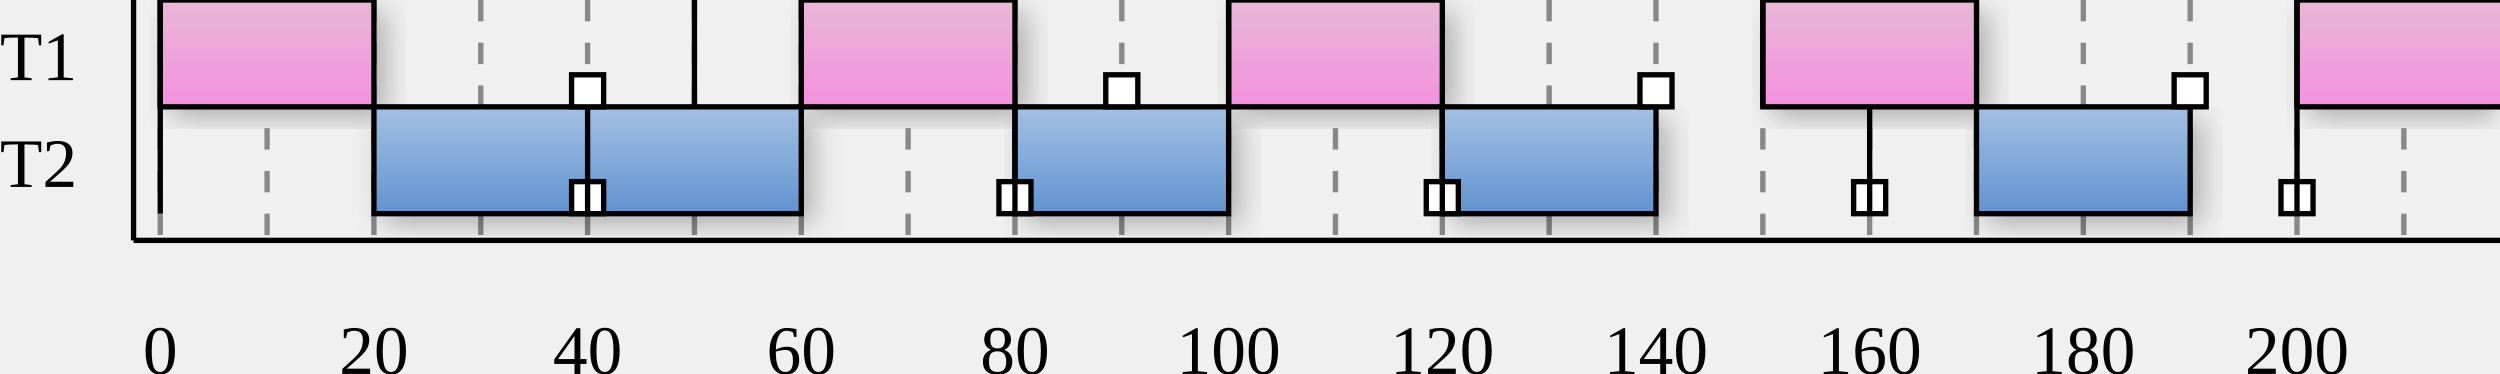
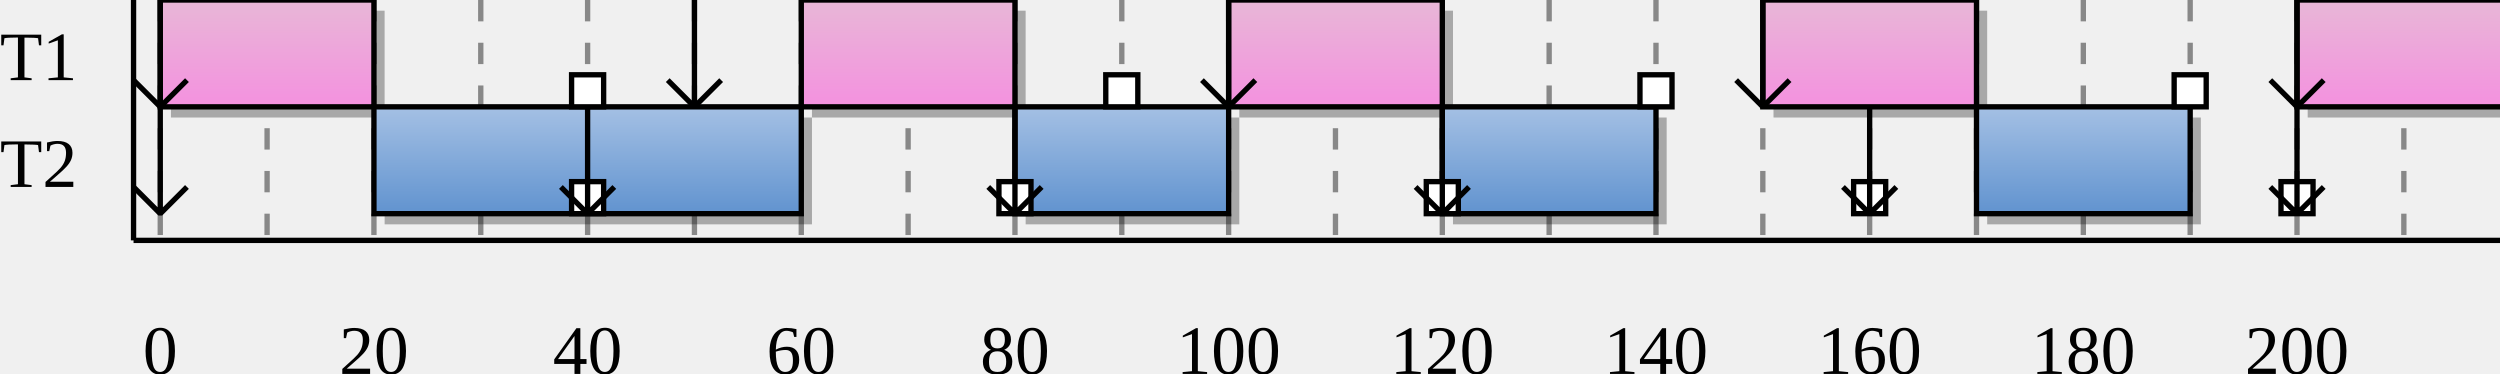
<svg xmlns="http://www.w3.org/2000/svg" width="468" height="70" version="1.1">
  <defs>
    <linearGradient id="grad1" x1="0" y1="0" x2="0" y2="1">
      <stop style="stop-color:#E8B7D7;stop-opacity:1;" offset="0" />
      <stop style="stop-color:#F491DF;stop-opacity:1;" offset="1" />
    </linearGradient>
    <linearGradient id="grad2" x1="0" y1="0" x2="0" y2="1">
      <stop style="stop-color:#A4C0E4;stop-opacity:1;" offset="0" />
      <stop style="stop-color:#6193CF;stop-opacity:1;" offset="1" />
    </linearGradient>
    <linearGradient id="grad3" x1="0" y1="0" x2="0" y2="1">
      <stop style="stop-color:#FFF6C8;stop-opacity:1;" offset="0" />
      <stop style="stop-color:#FFF299;stop-opacity:1;" offset="1" />
    </linearGradient>
    <linearGradient id="grad4" x1="0" y1="0" x2="0" y2="1">
      <stop style="stop-color:#BFFFBF;stop-opacity:1;" offset="0" />
      <stop style="stop-color:#80FF80;stop-opacity:1;" offset="1" />
    </linearGradient>
-     <filter id="blur">
-       <feGaussianBlur stdDeviation="2.85" />
-     </filter>
  </defs>
  <g>
    <text x="0" y="15" style="font-size:13px;">T1</text>
    <text x="0" y="35" style="font-size:13px;">T2</text>
    <path d="M 25,0 25,45" style="stroke-width:1;stroke:#000000;" />
    <path d="M 25,45 468,45" style="stroke-width:1;stroke:#000000;" />
    <path d="M 30,0 30, 45" style="stroke-width:1;stroke:#888888;stroke-dasharray:4,4" />
    <text x="30" y="70" style="font-size:13px;text-anchor:middle;">0</text>
    <path d="M 50,0 50, 45" style="stroke-width:1;stroke:#888888;stroke-dasharray:4,4" />
    <path d="M 70,0 70, 45" style="stroke-width:1;stroke:#888888;stroke-dasharray:4,4" />
    <text x="70" y="70" style="font-size:13px;text-anchor:middle;">20</text>
    <path d="M 90,0 90, 45" style="stroke-width:1;stroke:#888888;stroke-dasharray:4,4" />
    <path d="M 110,0 110, 45" style="stroke-width:1;stroke:#888888;stroke-dasharray:4,4" />
    <text x="110" y="70" style="font-size:13px;text-anchor:middle;">40</text>
    <path d="M 130,0 130, 45" style="stroke-width:1;stroke:#888888;stroke-dasharray:4,4" />
    <path d="M 150,0 150, 45" style="stroke-width:1;stroke:#888888;stroke-dasharray:4,4" />
    <text x="150" y="70" style="font-size:13px;text-anchor:middle;">60</text>
    <path d="M 170,0 170, 45" style="stroke-width:1;stroke:#888888;stroke-dasharray:4,4" />
    <path d="M 190,0 190, 45" style="stroke-width:1;stroke:#888888;stroke-dasharray:4,4" />
    <text x="190" y="70" style="font-size:13px;text-anchor:middle;">80</text>
    <path d="M 210,0 210, 45" style="stroke-width:1;stroke:#888888;stroke-dasharray:4,4" />
    <path d="M 230,0 230, 45" style="stroke-width:1;stroke:#888888;stroke-dasharray:4,4" />
    <text x="230" y="70" style="font-size:13px;text-anchor:middle;">100</text>
    <path d="M 250,0 250, 45" style="stroke-width:1;stroke:#888888;stroke-dasharray:4,4" />
    <path d="M 270,0 270, 45" style="stroke-width:1;stroke:#888888;stroke-dasharray:4,4" />
    <text x="270" y="70" style="font-size:13px;text-anchor:middle;">120</text>
    <path d="M 290,0 290, 45" style="stroke-width:1;stroke:#888888;stroke-dasharray:4,4" />
    <path d="M 310,0 310, 45" style="stroke-width:1;stroke:#888888;stroke-dasharray:4,4" />
    <text x="310" y="70" style="font-size:13px;text-anchor:middle;">140</text>
    <path d="M 330,0 330, 45" style="stroke-width:1;stroke:#888888;stroke-dasharray:4,4" />
    <path d="M 350,0 350, 45" style="stroke-width:1;stroke:#888888;stroke-dasharray:4,4" />
    <text x="350" y="70" style="font-size:13px;text-anchor:middle;">160</text>
    <path d="M 370,0 370, 45" style="stroke-width:1;stroke:#888888;stroke-dasharray:4,4" />
    <path d="M 390,0 390, 45" style="stroke-width:1;stroke:#888888;stroke-dasharray:4,4" />
    <text x="390" y="70" style="font-size:13px;text-anchor:middle;">180</text>
    <path d="M 410,0 410, 45" style="stroke-width:1;stroke:#888888;stroke-dasharray:4,4" />
    <path d="M 430,0 430, 45" style="stroke-width:1;stroke:#888888;stroke-dasharray:4,4" />
    <text x="430" y="70" style="font-size:13px;text-anchor:middle;">200</text>
    <path d="M 450,0 450, 45" style="stroke-width:1;stroke:#888888;stroke-dasharray:4,4" />
-     <rect x="32" y="2" width="40" height="20" style="color:#000000;fill:#000000;opacity:0.3;filter:url(#blur);" />
+     <rect x="32" y="2" width="40" height="20" style="color:#000000;fill:#000000;opacity:0.3" />
    <rect x="30" y="0" width="40" height="20" style="fill:url(#grad1);stroke:#000000;stroke-width:1;" />
-     <rect x="152" y="2" width="40" height="20" style="color:#000000;fill:#000000;opacity:0.3;filter:url(#blur);" />
+     <rect x="152" y="2" width="40" height="20" style="color:#000000;fill:#000000;opacity:0.3" />
    <rect x="150" y="0" width="40" height="20" style="fill:url(#grad1);stroke:#000000;stroke-width:1;" />
-     <rect x="232" y="2" width="40" height="20" style="color:#000000;fill:#000000;opacity:0.3;filter:url(#blur);" />
+     <rect x="232" y="2" width="40" height="20" style="color:#000000;fill:#000000;opacity:0.3" />
    <rect x="230" y="0" width="40" height="20" style="fill:url(#grad1);stroke:#000000;stroke-width:1;" />
-     <rect x="332" y="2" width="40" height="20" style="color:#000000;fill:#000000;opacity:0.3;filter:url(#blur);" />
+     <rect x="332" y="2" width="40" height="20" style="color:#000000;fill:#000000;opacity:0.3" />
    <rect x="330" y="0" width="40" height="20" style="fill:url(#grad1);stroke:#000000;stroke-width:1;" />
-     <rect x="432" y="2" width="40" height="20" style="color:#000000;fill:#000000;opacity:0.3;filter:url(#blur);" />
+     <rect x="432" y="2" width="40" height="20" style="color:#000000;fill:#000000;opacity:0.3" />
    <rect x="430" y="0" width="40" height="20" style="fill:url(#grad1);stroke:#000000;stroke-width:1;" />
-     <rect x="72" y="22" width="80" height="20" style="color:#000000;fill:#000000;opacity:0.3;filter:url(#blur);" />
+     <rect x="72" y="22" width="80" height="20" style="color:#000000;fill:#000000;opacity:0.3" />
    <rect x="70" y="20" width="80" height="20" style="fill:url(#grad2);stroke:#000000;stroke-width:1;" />
-     <rect x="192" y="22" width="40" height="20" style="color:#000000;fill:#000000;opacity:0.3;filter:url(#blur);" />
+     <rect x="192" y="22" width="40" height="20" style="color:#000000;fill:#000000;opacity:0.3" />
    <rect x="190" y="20" width="40" height="20" style="fill:url(#grad2);stroke:#000000;stroke-width:1;" />
-     <rect x="272" y="22" width="40" height="20" style="color:#000000;fill:#000000;opacity:0.3;filter:url(#blur);" />
+     <rect x="272" y="22" width="40" height="20" style="color:#000000;fill:#000000;opacity:0.3" />
    <rect x="270" y="20" width="40" height="20" style="fill:url(#grad2);stroke:#000000;stroke-width:1;" />
-     <rect x="372" y="22" width="40" height="20" style="color:#000000;fill:#000000;opacity:0.3;filter:url(#blur);" />
+     <rect x="372" y="22" width="40" height="20" style="color:#000000;fill:#000000;opacity:0.3" />
    <rect x="370" y="20" width="40" height="20" style="fill:url(#grad2);stroke:#000000;stroke-width:1;" />
-     <path d="M 30,0 30,20" style="stroke-width:1;stroke:#000000;marker-end:url(#Arrow1Lend);" />
+     <path d="M 30,0 30,20 25,15 30,20 35,15 30,20" style="stroke-width:1;stroke:#000000;fill:transparent;stroke-linejoin:bevel;" />
    <rect x="107" y="14" width="6" height="6" style="fill:#ffffff;stroke-width:1;stroke:#000000;" />
-     <path d="M 130,0 130,20" style="stroke-width:1;stroke:#000000;marker-end:url(#Arrow1Lend);" />
+     <path d="M 130,0 130,20 125,15 130,20 135,15 130,20" style="stroke-width:1;stroke:#000000;fill:transparent;stroke-linejoin:bevel;" />
    <rect x="207" y="14" width="6" height="6" style="fill:#ffffff;stroke-width:1;stroke:#000000;" />
-     <path d="M 230,0 230,20" style="stroke-width:1;stroke:#000000;marker-end:url(#Arrow1Lend);" />
+     <path d="M 230,0 230,20 225,15 230,20 235,15 230,20" style="stroke-width:1;stroke:#000000;fill:transparent;stroke-linejoin:bevel;" />
    <rect x="307" y="14" width="6" height="6" style="fill:#ffffff;stroke-width:1;stroke:#000000;" />
-     <path d="M 330,0 330,20" style="stroke-width:1;stroke:#000000;marker-end:url(#Arrow1Lend);" />
+     <path d="M 330,0 330,20 325,15 330,20 335,15 330,20" style="stroke-width:1;stroke:#000000;fill:transparent;stroke-linejoin:bevel;" />
    <rect x="407" y="14" width="6" height="6" style="fill:#ffffff;stroke-width:1;stroke:#000000;" />
-     <path d="M 430,0 430,20" style="stroke-width:1;stroke:#000000;marker-end:url(#Arrow1Lend);" />
+     <path d="M 430,0 430,20 425,15 430,20 435,15 430,20" style="stroke-width:1;stroke:#000000;fill:transparent;stroke-linejoin:bevel;" />
    <rect x="507" y="14" width="6" height="6" style="fill:#ffffff;stroke-width:1;stroke:#000000;" />
-     <path d="M 30,20 30,40" style="stroke-width:1;stroke:#000000;marker-end:url(#Arrow1Lend);" />
+     <path d="M 30,20 30,40 25,35 30,40 35,35 30,40" style="stroke-width:1;stroke:#000000;fill:transparent;stroke-linejoin:bevel;" />
    <rect x="107" y="34" width="6" height="6" style="fill:#ffffff;stroke-width:1;stroke:#000000;" />
-     <path d="M 110,20 110,40" style="stroke-width:1;stroke:#000000;marker-end:url(#Arrow1Lend);" />
+     <path d="M 110,20 110,40 105,35 110,40 115,35 110,40" style="stroke-width:1;stroke:#000000;fill:transparent;stroke-linejoin:bevel;" />
    <rect x="187" y="34" width="6" height="6" style="fill:#ffffff;stroke-width:1;stroke:#000000;" />
-     <path d="M 190,20 190,40" style="stroke-width:1;stroke:#000000;marker-end:url(#Arrow1Lend);" />
+     <path d="M 190,20 190,40 185,35 190,40 195,35 190,40" style="stroke-width:1;stroke:#000000;fill:transparent;stroke-linejoin:bevel;" />
    <rect x="267" y="34" width="6" height="6" style="fill:#ffffff;stroke-width:1;stroke:#000000;" />
-     <path d="M 270,20 270,40" style="stroke-width:1;stroke:#000000;marker-end:url(#Arrow1Lend);" />
+     <path d="M 270,20 270,40 265,35 270,40 275,35 270,40" style="stroke-width:1;stroke:#000000;fill:transparent;stroke-linejoin:bevel;" />
    <rect x="347" y="34" width="6" height="6" style="fill:#ffffff;stroke-width:1;stroke:#000000;" />
-     <path d="M 350,20 350,40" style="stroke-width:1;stroke:#000000;marker-end:url(#Arrow1Lend);" />
+     <path d="M 350,20 350,40 345,35 350,40 355,35 350,40" style="stroke-width:1;stroke:#000000;fill:transparent;stroke-linejoin:bevel;" />
    <rect x="427" y="34" width="6" height="6" style="fill:#ffffff;stroke-width:1;stroke:#000000;" />
-     <path d="M 430,20 430,40" style="stroke-width:1;stroke:#000000;marker-end:url(#Arrow1Lend);" />
+     <path d="M 430,20 430,40 425,35 430,40 435,35 430,40" style="stroke-width:1;stroke:#000000;fill:transparent;stroke-linejoin:bevel;" />
    <rect x="507" y="34" width="6" height="6" style="fill:#ffffff;stroke-width:1;stroke:#000000;" />
  </g>
</svg>
